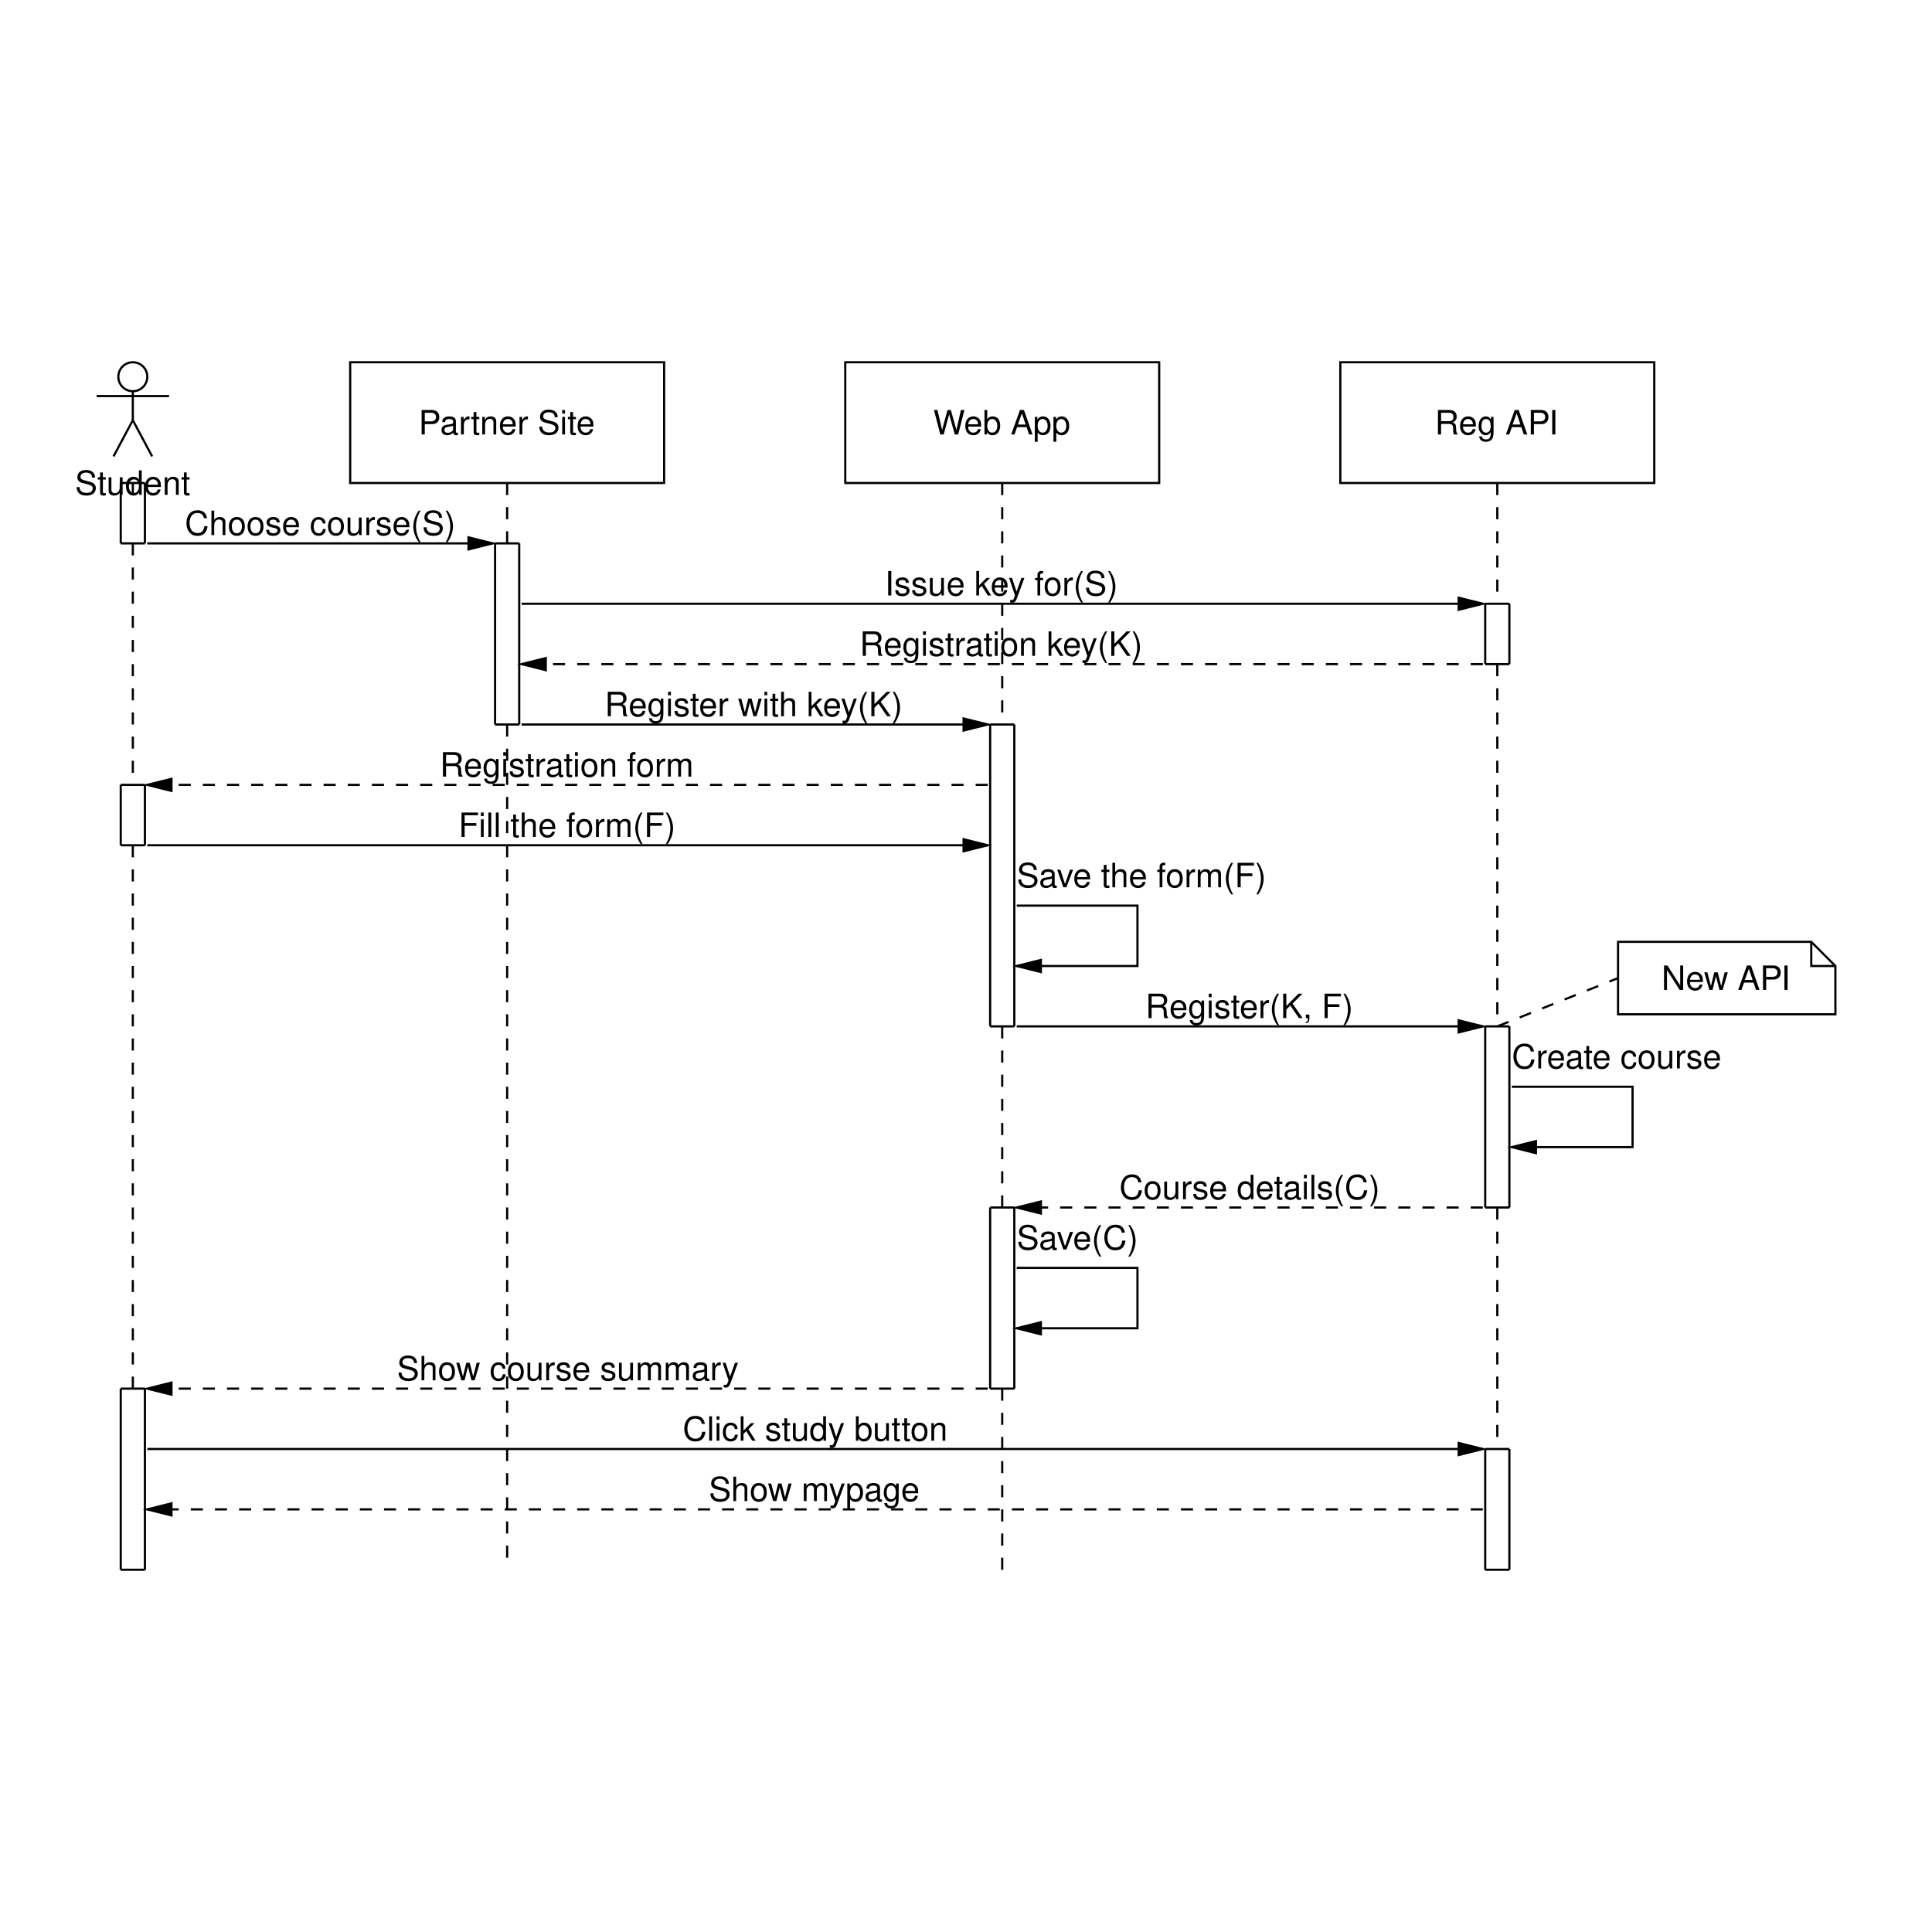
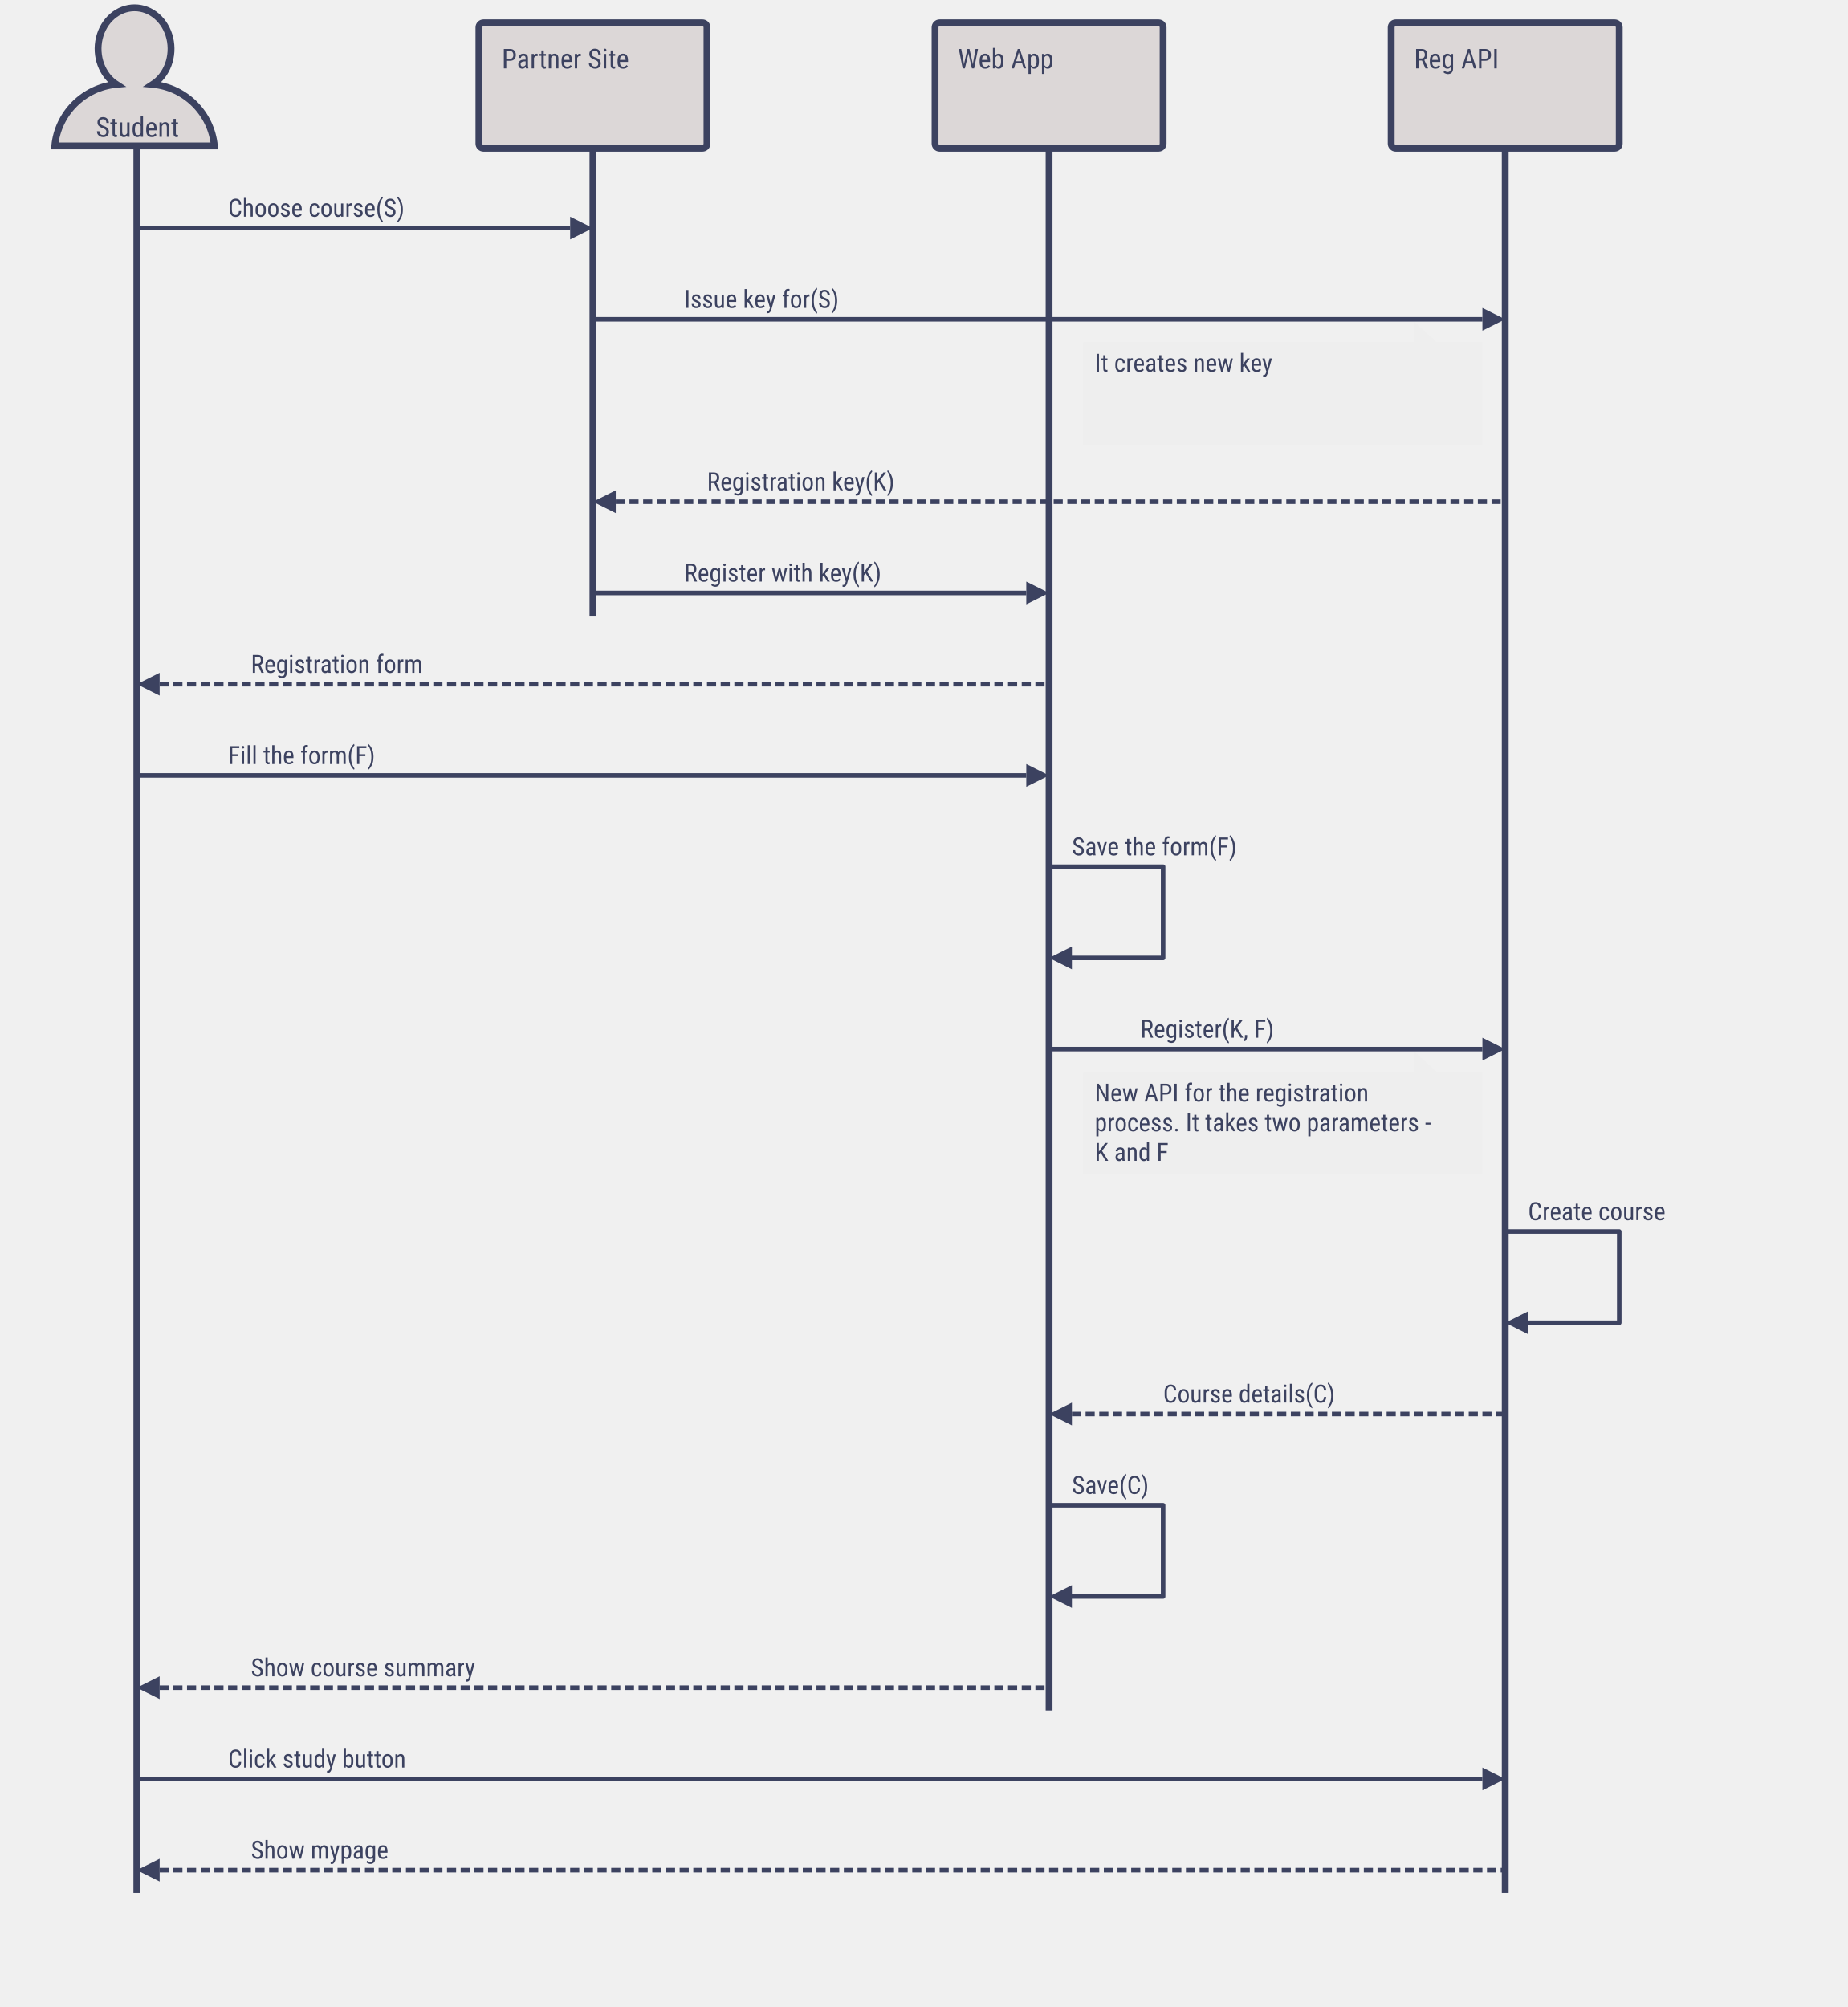
- <svg xmlns="http://www.w3.org/2000/svg" version="1.1" baseProfile="full" id="body" width="8in" height="8in" viewBox="0 0 1 1" preserveAspectRatio="none">
-   <rect id="background" x="0" y="0" width="1" height="1" stroke="none" fill="white" />
-   <g id="content" transform="translate(0.05,0.21875) scale(1,-1) scale(0.125) " xml:space="preserve" stroke="black" stroke-linecap="butt" stroke-linejoin="miter" stroke-miterlimit="10.433" stroke-dasharray="none" stroke-dashoffset="0" stroke-opacity="1" fill="none" fill-rule="evenodd" fill-opacity="1" font-style="normal" font-variant="normal" font-weight="normal" font-stretch="normal" font-size-adjust="none" letter-spacing="normal" word-spacing="normal" text-anchor="start">
-     <circle cx="0.15" cy="0.19" r="0.06" stroke-width="0.009" />
-     <line x1="0.15" y1="0.13" x2="0.15" y2="0.01" stroke-width="0.009" />
-     <line x1="0" y1="0.11" x2="0.3" y2="0.11" stroke-width="0.009" />
-     <line x1="0.15" y1="0.01" x2="0.07" y2="-0.14" stroke-width="0.009" />
-     <line x1="0.15" y1="0.01" x2="0.23" y2="-0.14" stroke-width="0.009" />
-     <text transform="translate(-0.089375,-0.29903) scale(1,-1) scale(0.0069444) " font-family="Helvetica,sans-serif" font-size="20px" stroke="none" fill="black">Student</text>
-     <rect x="1.05" y="-0.25" width="1.3" height="0.5" stroke-width="0.009" />
-     <text transform="translate(1.3333,-0.049028) scale(1,-1) scale(0.0069444) " font-family="Helvetica,sans-serif" font-size="20px" stroke="none" fill="black">Partner Site</text>
-     <rect x="3.1" y="-0.25" width="1.3" height="0.5" stroke-width="0.009" />
-     <text transform="translate(3.4644,-0.049028) scale(1,-1) scale(0.0069444) " font-family="Helvetica,sans-serif" font-size="20px" stroke="none" fill="black">Web App</text>
-     <rect x="5.15" y="-0.25" width="1.3" height="0.5" stroke-width="0.009" />
-     <text transform="translate(5.5414,-0.049028) scale(1,-1) scale(0.0069444) " font-family="Helvetica,sans-serif" font-size="20px" stroke="none" fill="black">Reg API</text>
-     <line x1="0.15" y1="-0.3" x2="0.15" y2="-0.25" stroke-width="0.009" stroke-dasharray="0.05, 0.05" />
-     <line x1="0.1" y1="-0.25" x2="0.2" y2="-0.25" stroke-width="0.009" />
-     <line x1="0.21" y1="-0.5" x2="1.64" y2="-0.5" stroke-width="0.009" />
-     <polygon points="1.54,-0.475 1.64,-0.5 1.54,-0.525 " stroke-width="0.009" fill="black" />
-     <text transform="translate(0.36542,-0.46569) scale(1,-1) scale(0.0069444) " font-family="Helvetica,sans-serif" font-size="20px" stroke="none" fill="black">Choose course(S)</text>
-     <text transform="translate(0.90569,-0.63236) scale(1,-1) scale(0.0069444) " font-family="Helvetica,sans-serif" font-size="20px" stroke="none" fill="black"> </text>
-     <line x1="1.7" y1="-0.25" x2="1.7" y2="-0.5" stroke-width="0.009" stroke-dasharray="0.05, 0.05" />
-     <line x1="1.65" y1="-0.5" x2="1.75" y2="-0.5" stroke-width="0.009" />
-     <line x1="0.1" y1="-0.25" x2="0.1" y2="-0.5" stroke-width="0.009" />
-     <line x1="0.2" y1="-0.25" x2="0.2" y2="-0.5" stroke-width="0.009" />
-     <line x1="0.1" y1="-0.5" x2="0.2" y2="-0.5" stroke-width="0.009" />
-     <line x1="1.76" y1="-0.75" x2="5.74" y2="-0.75" stroke-width="0.009" />
-     <polygon points="5.64,-0.725 5.74,-0.75 5.64,-0.775 " stroke-width="0.009" fill="black" />
-     <text transform="translate(3.2638,-0.71569) scale(1,-1) scale(0.0069444) " font-family="Helvetica,sans-serif" font-size="20px" stroke="none" fill="black">Issue key for(S)</text>
-     <text transform="translate(3.7307,-0.88236) scale(1,-1) scale(0.0069444) " font-family="Helvetica,sans-serif" font-size="20px" stroke="none" fill="black"> </text>
-     <line x1="5.8" y1="-0.25" x2="5.8" y2="-0.75" stroke-width="0.009" stroke-dasharray="0.05, 0.05" />
-     <line x1="5.75" y1="-0.75" x2="5.85" y2="-0.75" stroke-width="0.009" />
-     <line x1="5.74" y1="-1" x2="1.76" y2="-1" stroke-width="0.009" stroke-dasharray="0.05, 0.05" />
-     <polygon points="1.86,-1.025 1.76,-1 1.86,-0.975 " stroke-width="0.009" fill="black" />
-     <text transform="translate(3.1596,-0.96569) scale(1,-1) scale(0.0069444) " font-family="Helvetica,sans-serif" font-size="20px" stroke="none" fill="black">Registration key(K)</text>
-     <text transform="translate(3.7307,-1.1324) scale(1,-1) scale(0.0069444) " font-family="Helvetica,sans-serif" font-size="20px" stroke="none" fill="black"> </text>
-     <line x1="5.75" y1="-0.75" x2="5.75" y2="-1" stroke-width="0.009" />
-     <line x1="5.85" y1="-0.75" x2="5.85" y2="-1" stroke-width="0.009" />
-     <line x1="5.75" y1="-1" x2="5.85" y2="-1" stroke-width="0.009" />
-     <line x1="1.76" y1="-1.25" x2="3.69" y2="-1.25" stroke-width="0.009" />
-     <polygon points="3.59,-1.225 3.69,-1.25 3.59,-1.275 " stroke-width="0.009" fill="black" />
-     <text transform="translate(2.1038,-1.2157) scale(1,-1) scale(0.0069444) " font-family="Helvetica,sans-serif" font-size="20px" stroke="none" fill="black">Register with key(K)</text>
-     <text transform="translate(2.7057,-1.3824) scale(1,-1) scale(0.0069444) " font-family="Helvetica,sans-serif" font-size="20px" stroke="none" fill="black"> </text>
-     <line x1="3.75" y1="-0.25" x2="3.75" y2="-1.25" stroke-width="0.009" stroke-dasharray="0.05, 0.05" />
-     <line x1="3.7" y1="-1.25" x2="3.8" y2="-1.25" stroke-width="0.009" />
-     <line x1="1.65" y1="-0.5" x2="1.65" y2="-1.25" stroke-width="0.009" />
-     <line x1="1.75" y1="-0.5" x2="1.75" y2="-1.25" stroke-width="0.009" />
-     <line x1="1.65" y1="-1.25" x2="1.75" y2="-1.25" stroke-width="0.009" />
-     <line x1="3.69" y1="-1.5" x2="0.21" y2="-1.5" stroke-width="0.009" stroke-dasharray="0.05, 0.05" />
-     <polygon points="0.31,-1.525 0.21,-1.5 0.31,-1.475 " stroke-width="0.009" fill="black" />
-     <text transform="translate(1.4213,-1.4657) scale(1,-1) scale(0.0069444) " font-family="Helvetica,sans-serif" font-size="20px" stroke="none" fill="black">Registration form</text>
-     <text transform="translate(1.9307,-1.6324) scale(1,-1) scale(0.0069444) " font-family="Helvetica,sans-serif" font-size="20px" stroke="none" fill="black"> </text>
-     <line x1="0.15" y1="-0.5" x2="0.15" y2="-1.5" stroke-width="0.009" stroke-dasharray="0.05, 0.05" />
-     <line x1="0.1" y1="-1.5" x2="0.2" y2="-1.5" stroke-width="0.009" />
-     <line x1="0.21" y1="-1.75" x2="3.69" y2="-1.75" stroke-width="0.009" />
-     <polygon points="3.59,-1.725 3.69,-1.75 3.59,-1.775 " stroke-width="0.009" fill="black" />
-     <text transform="translate(1.4986,-1.7157) scale(1,-1) scale(0.0069444) " font-family="Helvetica,sans-serif" font-size="20px" stroke="none" fill="black">Fill the form(F)</text>
-     <text transform="translate(1.9307,-1.8824) scale(1,-1) scale(0.0069444) " font-family="Helvetica,sans-serif" font-size="20px" stroke="none" fill="black"> </text>
-     <line x1="0.1" y1="-1.5" x2="0.1" y2="-1.75" stroke-width="0.009" />
-     <line x1="0.2" y1="-1.5" x2="0.2" y2="-1.75" stroke-width="0.009" />
-     <line x1="0.1" y1="-1.75" x2="0.2" y2="-1.75" stroke-width="0.009" />
-     <polyline points="3.81,-2 4.31,-2 4.31,-2.25 3.81,-2.25 " stroke-width="0.009" />
-     <polygon points="3.91,-2.275 3.81,-2.25 3.91,-2.225 " stroke-width="0.009" fill="black" />
-     <text transform="translate(3.81,-1.924) scale(1,-1) scale(0.0069444) " font-family="Helvetica,sans-serif" font-size="20px" stroke="none" fill="black">Save the form(F)</text>
-     <text transform="translate(3.7907,-2.0907) scale(1,-1) scale(0.0069444) " font-family="Helvetica,sans-serif" font-size="20px" stroke="none" fill="black"> </text>
-     <text transform="translate(3.7907,-2.2574) scale(1,-1) scale(0.0069444) " font-family="Helvetica,sans-serif" font-size="20px" stroke="none" fill="black"> </text>
-     <text transform="translate(3.7907,-2.424) scale(1,-1) scale(0.0069444) " font-family="Helvetica,sans-serif" font-size="20px" stroke="none" fill="black"> </text>
-     <line x1="3.81" y1="-2.5" x2="5.74" y2="-2.5" stroke-width="0.009" />
-     <polygon points="5.64,-2.475 5.74,-2.5 5.64,-2.525 " stroke-width="0.009" fill="black" />
-     <text transform="translate(4.3428,-2.4657) scale(1,-1) scale(0.0069444) " font-family="Helvetica,sans-serif" font-size="20px" stroke="none" fill="black">Register(K, F)</text>
-     <text transform="translate(4.7557,-2.6324) scale(1,-1) scale(0.0069444) " font-family="Helvetica,sans-serif" font-size="20px" stroke="none" fill="black"> </text>
-     <line x1="5.8" y1="-2.5" x2="6.3" y2="-2.3" stroke-width="0.009" stroke-dasharray="0.05, 0.05" />
-     <text transform="translate(6.4799,-2.349) scale(1,-1) scale(0.0069444) " font-family="Helvetica,sans-serif" font-size="20px" stroke="none" fill="black">New API</text>
-     <polygon points="6.3,-2.15 7.1,-2.15 7.2,-2.25 7.2,-2.45 6.3,-2.45 " stroke-width="0.009" />
-     <polyline points="7.1,-2.15 7.1,-2.25 7.2,-2.25 " stroke-width="0.009" />
-     <line x1="5.8" y1="-1" x2="5.8" y2="-2.5" stroke-width="0.009" stroke-dasharray="0.05, 0.05" />
-     <line x1="5.75" y1="-2.5" x2="5.85" y2="-2.5" stroke-width="0.009" />
-     <line x1="3.7" y1="-1.25" x2="3.7" y2="-2.5" stroke-width="0.009" />
-     <line x1="3.8" y1="-1.25" x2="3.8" y2="-2.5" stroke-width="0.009" />
-     <line x1="3.7" y1="-2.5" x2="3.8" y2="-2.5" stroke-width="0.009" />
-     <polyline points="5.86,-2.75 6.36,-2.75 6.36,-3 5.86,-3 " stroke-width="0.009" />
-     <polygon points="5.96,-3.025 5.86,-3 5.96,-2.975 " stroke-width="0.009" fill="black" />
-     <text transform="translate(5.86,-2.674) scale(1,-1) scale(0.0069444) " font-family="Helvetica,sans-serif" font-size="20px" stroke="none" fill="black">Create course</text>
-     <text transform="translate(5.8407,-2.8407) scale(1,-1) scale(0.0069444) " font-family="Helvetica,sans-serif" font-size="20px" stroke="none" fill="black"> </text>
-     <text transform="translate(5.8407,-3.0074) scale(1,-1) scale(0.0069444) " font-family="Helvetica,sans-serif" font-size="20px" stroke="none" fill="black"> </text>
-     <text transform="translate(5.8407,-3.174) scale(1,-1) scale(0.0069444) " font-family="Helvetica,sans-serif" font-size="20px" stroke="none" fill="black"> </text>
-     <line x1="5.74" y1="-3.25" x2="3.81" y2="-3.25" stroke-width="0.009" stroke-dasharray="0.05, 0.05" />
-     <polygon points="3.91,-3.275 3.81,-3.25 3.91,-3.225 " stroke-width="0.009" fill="black" />
-     <text transform="translate(4.2348,-3.2157) scale(1,-1) scale(0.0069444) " font-family="Helvetica,sans-serif" font-size="20px" stroke="none" fill="black">Course details(C)</text>
-     <text transform="translate(4.7557,-3.3824) scale(1,-1) scale(0.0069444) " font-family="Helvetica,sans-serif" font-size="20px" stroke="none" fill="black"> </text>
-     <line x1="3.75" y1="-2.5" x2="3.75" y2="-3.25" stroke-width="0.009" stroke-dasharray="0.05, 0.05" />
-     <line x1="3.7" y1="-3.25" x2="3.8" y2="-3.25" stroke-width="0.009" />
-     <line x1="5.75" y1="-2.5" x2="5.75" y2="-3.25" stroke-width="0.009" />
-     <line x1="5.85" y1="-2.5" x2="5.85" y2="-3.25" stroke-width="0.009" />
-     <line x1="5.75" y1="-3.25" x2="5.85" y2="-3.25" stroke-width="0.009" />
-     <polyline points="3.81,-3.5 4.31,-3.5 4.31,-3.75 3.81,-3.75 " stroke-width="0.009" />
-     <polygon points="3.91,-3.775 3.81,-3.75 3.91,-3.725 " stroke-width="0.009" fill="black" />
-     <text transform="translate(3.81,-3.424) scale(1,-1) scale(0.0069444) " font-family="Helvetica,sans-serif" font-size="20px" stroke="none" fill="black">Save(C)</text>
-     <text transform="translate(3.7907,-3.5907) scale(1,-1) scale(0.0069444) " font-family="Helvetica,sans-serif" font-size="20px" stroke="none" fill="black"> </text>
-     <text transform="translate(3.7907,-3.7574) scale(1,-1) scale(0.0069444) " font-family="Helvetica,sans-serif" font-size="20px" stroke="none" fill="black"> </text>
-     <text transform="translate(3.7907,-3.924) scale(1,-1) scale(0.0069444) " font-family="Helvetica,sans-serif" font-size="20px" stroke="none" fill="black"> </text>
-     <line x1="3.69" y1="-4" x2="0.21" y2="-4" stroke-width="0.009" stroke-dasharray="0.05, 0.05" />
-     <polygon points="0.31,-4.025 0.21,-4 0.31,-3.975 " stroke-width="0.009" fill="black" />
-     <text transform="translate(1.2438,-3.9657) scale(1,-1) scale(0.0069444) " font-family="Helvetica,sans-serif" font-size="20px" stroke="none" fill="black">Show course summary</text>
-     <text transform="translate(1.9307,-4.1324) scale(1,-1) scale(0.0069444) " font-family="Helvetica,sans-serif" font-size="20px" stroke="none" fill="black"> </text>
-     <line x1="0.15" y1="-1.75" x2="0.15" y2="-4" stroke-width="0.009" stroke-dasharray="0.05, 0.05" />
-     <line x1="0.1" y1="-4" x2="0.2" y2="-4" stroke-width="0.009" />
-     <line x1="3.7" y1="-3.25" x2="3.7" y2="-4" stroke-width="0.009" />
-     <line x1="3.8" y1="-3.25" x2="3.8" y2="-4" stroke-width="0.009" />
-     <line x1="3.7" y1="-4" x2="3.8" y2="-4" stroke-width="0.009" />
-     <line x1="0.21" y1="-4.25" x2="5.74" y2="-4.25" stroke-width="0.009" />
-     <polygon points="5.64,-4.225 5.74,-4.25 5.64,-4.275 " stroke-width="0.009" fill="black" />
-     <text transform="translate(2.4269,-4.2157) scale(1,-1) scale(0.0069444) " font-family="Helvetica,sans-serif" font-size="20px" stroke="none" fill="black">Click study button</text>
-     <text transform="translate(2.9557,-4.3824) scale(1,-1) scale(0.0069444) " font-family="Helvetica,sans-serif" font-size="20px" stroke="none" fill="black"> </text>
-     <line x1="5.8" y1="-3.25" x2="5.8" y2="-4.25" stroke-width="0.009" stroke-dasharray="0.05, 0.05" />
-     <line x1="5.75" y1="-4.25" x2="5.85" y2="-4.25" stroke-width="0.009" />
-     <line x1="5.74" y1="-4.5" x2="0.21" y2="-4.5" stroke-width="0.009" stroke-dasharray="0.05, 0.05" />
-     <polygon points="0.31,-4.525 0.21,-4.5 0.31,-4.475 " stroke-width="0.009" fill="black" />
-     <text transform="translate(2.535,-4.4657) scale(1,-1) scale(0.0069444) " font-family="Helvetica,sans-serif" font-size="20px" stroke="none" fill="black">Show mypage</text>
-     <text transform="translate(2.9557,-4.6324) scale(1,-1) scale(0.0069444) " font-family="Helvetica,sans-serif" font-size="20px" stroke="none" fill="black"> </text>
-     <line x1="0.1" y1="-4" x2="0.1" y2="-4.75" stroke-width="0.009" />
-     <line x1="0.2" y1="-4" x2="0.2" y2="-4.75" stroke-width="0.009" />
-     <line x1="0.1" y1="-4.75" x2="0.2" y2="-4.75" stroke-width="0.009" />
-     <line x1="1.7" y1="-1.25" x2="1.7" y2="-4.75" stroke-width="0.009" stroke-dasharray="0.05, 0.05" />
-     <line x1="3.75" y1="-4" x2="3.75" y2="-4.75" stroke-width="0.009" stroke-dasharray="0.05, 0.05" />
-     <line x1="5.75" y1="-4.25" x2="5.75" y2="-4.75" stroke-width="0.009" />
-     <line x1="5.85" y1="-4.25" x2="5.85" y2="-4.75" stroke-width="0.009" />
-     <line x1="5.75" y1="-4.75" x2="5.85" y2="-4.75" stroke-width="0.009" />
+ <svg xmlns="http://www.w3.org/2000/svg" version="1.1" width="810" height="880" viewBox="0 0 810 880">
+   <g transform="translate(20,0)">
+     <path d="M74,64 a30,30 0 0,0 -27,-27 a16,18 0 1,0 -16,0 a30,30 0, 0,0 -27,27 z" stroke-width="3" fill="#dcd7d7" stroke="#3c4260" />
  </g>
+   <text x="42" y="60" font-family="'Roboto Condensed', sans-serif" font-size="12" fill="#3c4260">Student</text>
+   <line x1="60" y1="65" x2="60" y2="830" stroke="#3c4260" stroke-width="3" />
+   <rect fill="#dcd7d7" stroke="#3c4260" rx="2" ry="2" x="210" y="10" width="100" height="55" stroke-width="3" />
+   <text x="220" y="30" font-family="'Roboto Condensed', sans-serif" font-size="12" fill="#3c4260">Partner Site</text>
+   <line x1="260" y1="65" x2="260" y2="270" stroke="#3c4260" stroke-width="3" />
+   <rect fill="#dcd7d7" stroke="#3c4260" rx="2" ry="2" x="410" y="10" width="100" height="55" stroke-width="3" />
+   <text x="420" y="30" font-family="'Roboto Condensed', sans-serif" font-size="12" fill="#3c4260">Web App</text>
+   <line x1="460" y1="65" x2="460" y2="750" stroke="#3c4260" stroke-width="3" />
+   <rect fill="#dcd7d7" stroke="#3c4260" rx="2" ry="2" x="610" y="10" width="100" height="55" stroke-width="3" />
+   <text x="620" y="30" font-family="'Roboto Condensed', sans-serif" font-size="12" fill="#3c4260">Reg API</text>
+   <line x1="660" y1="65" x2="660" y2="830" stroke="#3c4260" stroke-width="3" />
+   <polygon points="250,95 260,100 250,105" fill="#3c4260" />
+   <line x1="60" y1="100" x2="250" y2="100" stroke="#3c4260" stroke-width="2" />
+   <text x="100" y="95" font-family="'Roboto Condensed', sans-serif" font-size="11" fill="#3c4260">Choose course(S)</text>
+   <polygon points="650,135 660,140 650,145" fill="#3c4260" />
+   <line x1="260" y1="140" x2="650" y2="140" stroke="#3c4260" stroke-width="2" />
+   <text x="300" y="135" font-family="'Roboto Condensed', sans-serif" font-size="11" fill="#3c4260">Issue key for(S)</text>
+   <path fill="#eeeeee" d="M620,141 L620,150 H475 V195 H650 V150 H630 z" />
+   <text x="480" y="163" font-family="'Roboto Condensed', sans-serif" font-size="11" fill="#3c4260">
+     <tspan x="480" y="163"> It creates new key</tspan>
+   </text>
+   <polygon points="270,215 260,220 270,225" fill="#3c4260" />
+   <line x1="270" y1="220" x2="660" y2="220" stroke="#3c4260" stroke-width="2" stroke-dasharray="4,2" />
+   <text x="310" y="215" font-family="'Roboto Condensed', sans-serif" font-size="11" fill="#3c4260">Registration key(K)</text>
+   <polygon points="450,255 460,260 450,265" fill="#3c4260" />
+   <line x1="260" y1="260" x2="450" y2="260" stroke="#3c4260" stroke-width="2" />
+   <text x="300" y="255" font-family="'Roboto Condensed', sans-serif" font-size="11" fill="#3c4260">Register with key(K)</text>
+   <polygon points="70,295 60,300 70,305" fill="#3c4260" />
+   <line x1="70" y1="300" x2="460" y2="300" stroke="#3c4260" stroke-width="2" stroke-dasharray="4,2" />
+   <text x="110" y="295" font-family="'Roboto Condensed', sans-serif" font-size="11" fill="#3c4260">Registration form</text>
+   <polygon points="450,335 460,340 450,345" fill="#3c4260" />
+   <line x1="60" y1="340" x2="450" y2="340" stroke="#3c4260" stroke-width="2" />
+   <text x="100" y="335" font-family="'Roboto Condensed', sans-serif" font-size="11" fill="#3c4260">Fill the form(F)</text>
+   <polyline points="460,380 510,380 510,420 465,420" fill="none" stroke-width="2" stroke-linejoin="round" stroke="#3c4260" />
+   <polygon points="470,415 460,420 470,425" fill="#3c4260" />
+   <text x="470" y="375" font-family="'Roboto Condensed', sans-serif" font-size="11" fill="#3c4260">Save the form(F)</text>
+   <polygon points="650,455 660,460 650,465" fill="#3c4260" />
+   <line x1="460" y1="460" x2="650" y2="460" stroke="#3c4260" stroke-width="2" />
+   <text x="500" y="455" font-family="'Roboto Condensed', sans-serif" font-size="11" fill="#3c4260">Register(K, F)</text>
+   <path fill="#eeeeee" d="M620,461 L620,470 H475 V515 H650 V470 H630 z" />
+   <text x="480" y="483" font-family="'Roboto Condensed', sans-serif" font-size="11" fill="#3c4260">
+     <tspan x="480" y="483"> New API for the registration</tspan>
+     <tspan x="480" y="496">process. It takes two parameters -</tspan>
+     <tspan x="480" y="509">K and F</tspan>
+   </text>
+   <polyline points="660,540 710,540 710,580 665,580" fill="none" stroke-width="2" stroke-linejoin="round" stroke="#3c4260" />
+   <polygon points="670,575 660,580 670,585" fill="#3c4260" />
+   <text x="670" y="535" font-family="'Roboto Condensed', sans-serif" font-size="11" fill="#3c4260">Create course</text>
+   <polygon points="470,615 460,620 470,625" fill="#3c4260" />
+   <line x1="470" y1="620" x2="660" y2="620" stroke="#3c4260" stroke-width="2" stroke-dasharray="4,2" />
+   <text x="510" y="615" font-family="'Roboto Condensed', sans-serif" font-size="11" fill="#3c4260">Course details(C)</text>
+   <polyline points="460,660 510,660 510,700 465,700" fill="none" stroke-width="2" stroke-linejoin="round" stroke="#3c4260" />
+   <polygon points="470,695 460,700 470,705" fill="#3c4260" />
+   <text x="470" y="655" font-family="'Roboto Condensed', sans-serif" font-size="11" fill="#3c4260">Save(C)</text>
+   <polygon points="70,735 60,740 70,745" fill="#3c4260" />
+   <line x1="70" y1="740" x2="460" y2="740" stroke="#3c4260" stroke-width="2" stroke-dasharray="4,2" />
+   <text x="110" y="735" font-family="'Roboto Condensed', sans-serif" font-size="11" fill="#3c4260">Show course summary</text>
+   <polygon points="650,775 660,780 650,785" fill="#3c4260" />
+   <line x1="60" y1="780" x2="650" y2="780" stroke="#3c4260" stroke-width="2" />
+   <text x="100" y="775" font-family="'Roboto Condensed', sans-serif" font-size="11" fill="#3c4260">Click study button</text>
+   <polygon points="70,815 60,820 70,825" fill="#3c4260" />
+   <line x1="70" y1="820" x2="660" y2="820" stroke="#3c4260" stroke-width="2" stroke-dasharray="4,2" />
+   <text x="110" y="815" font-family="'Roboto Condensed', sans-serif" font-size="11" fill="#3c4260">Show mypage</text>
</svg>
